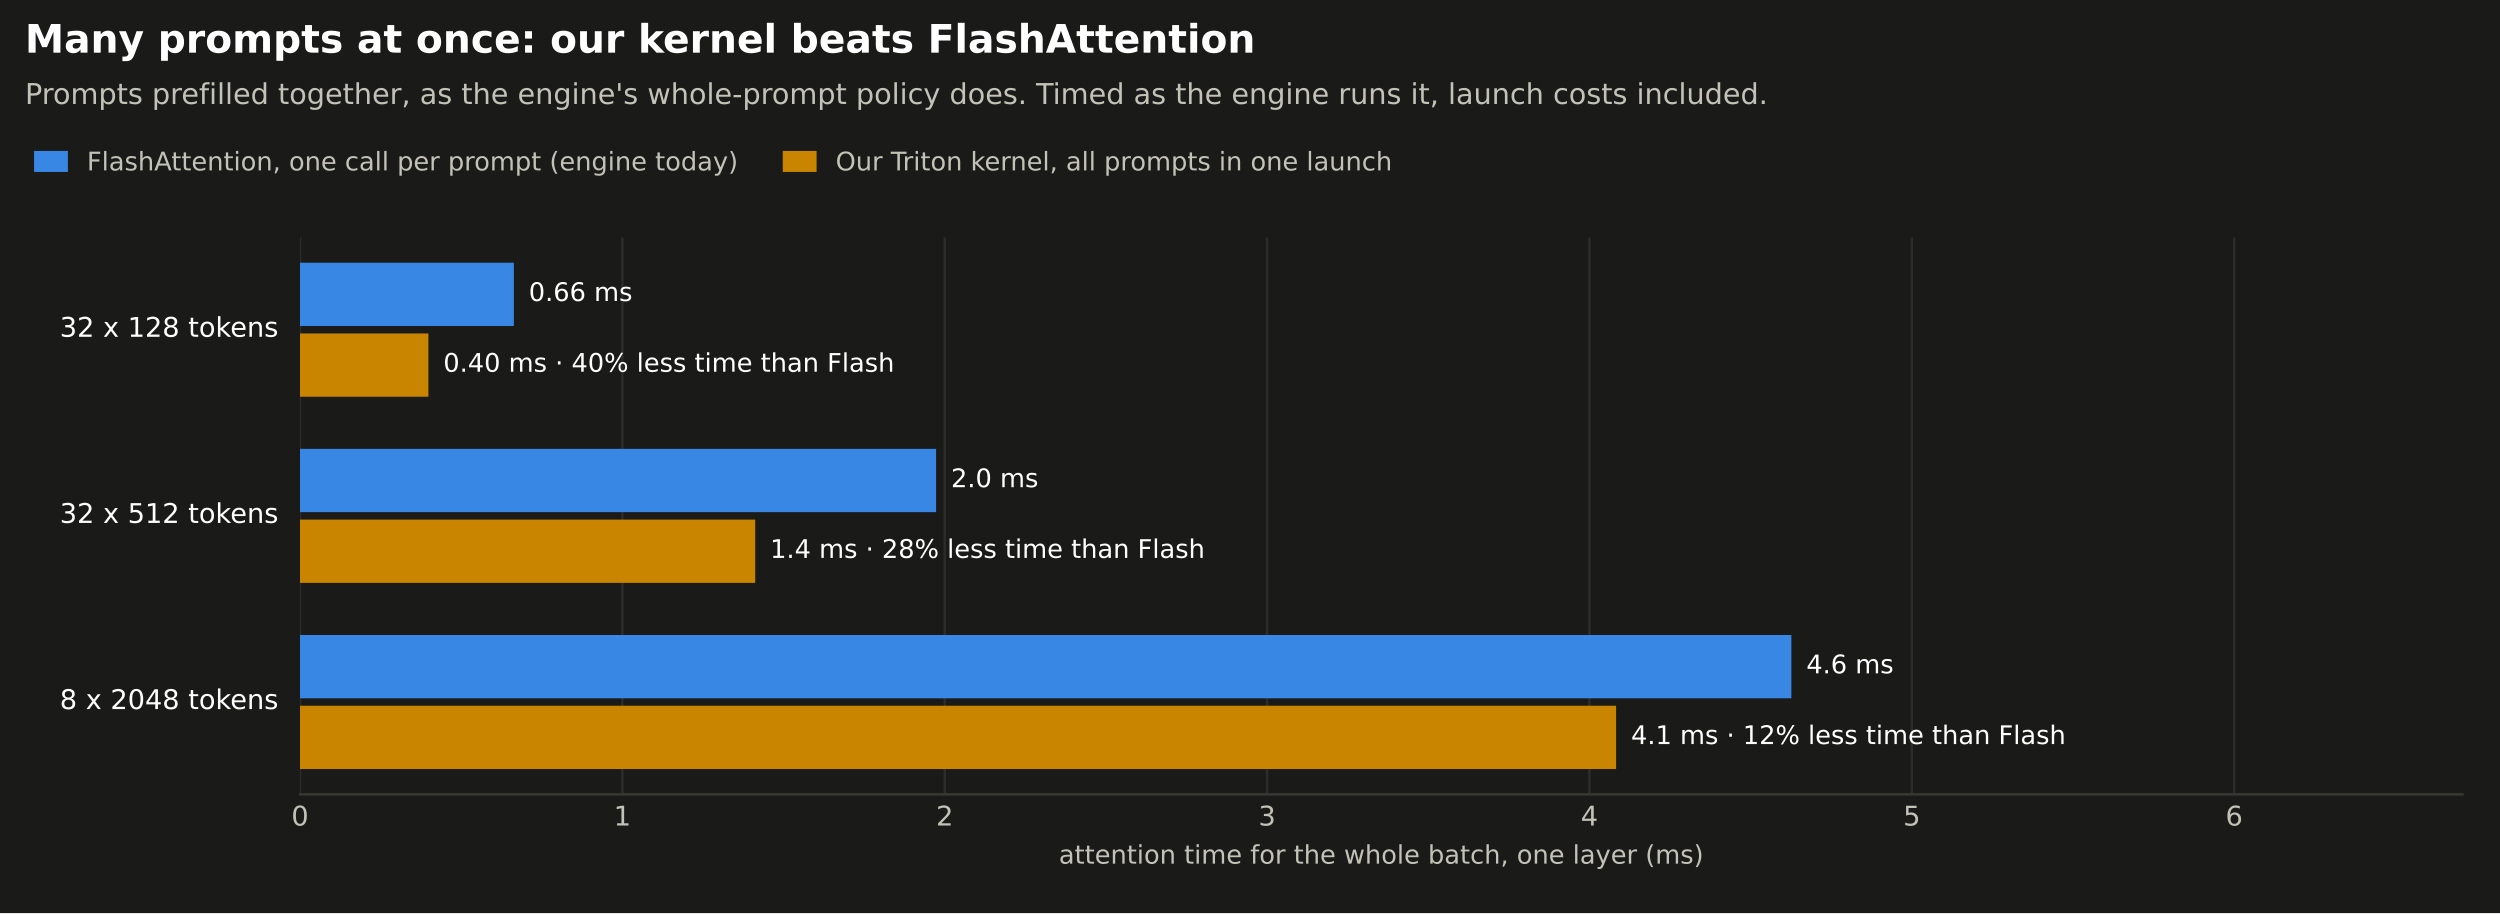
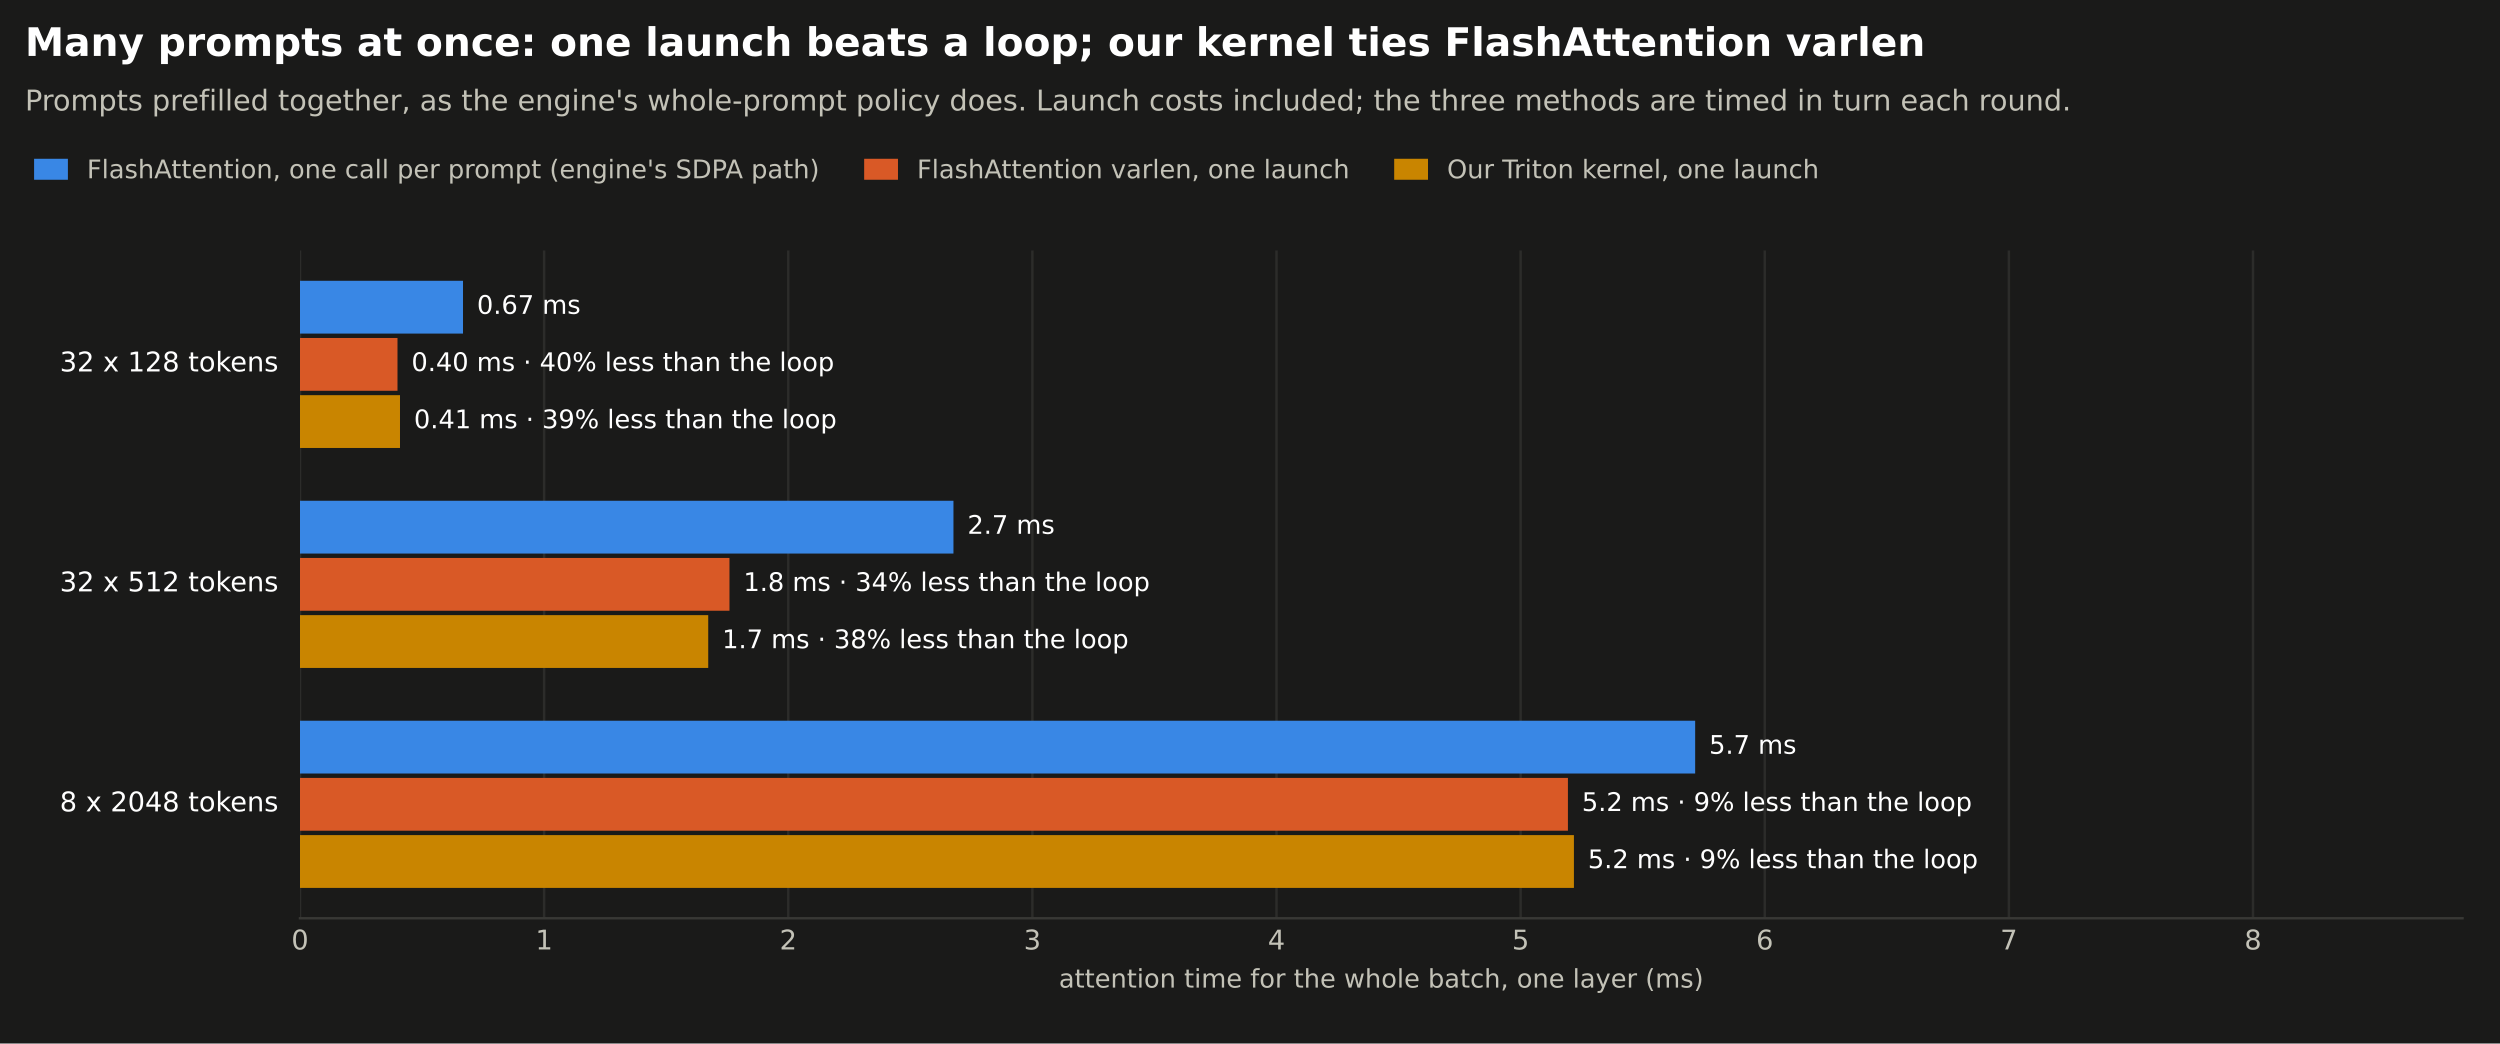
- <svg xmlns="http://www.w3.org/2000/svg" width="828pt" height="302.4pt" viewBox="0 0 828 302.4" version="1.1">
+ <svg xmlns="http://www.w3.org/2000/svg" width="828pt" height="345.6pt" viewBox="0 0 828 345.6" version="1.1">
  <defs>
    <style type="text/css">*{stroke-linejoin: round; stroke-linecap: butt}</style>
  </defs>
  <g id="figure_1">
    <g id="patch_1">
-       <path d="M 0 302.4  L 828 302.4  L 828 0  L 0 0  z " style="fill: #1a1a19" />
+       <path d="M 0 345.6  L 828 345.6  L 828 0  L 0 0  z " style="fill: #1a1a19" />
    </g>
    <g id="axes_1">
      <g id="patch_2">
-         <path d="M 99.36 263.088  L 815.58 263.088  L 815.58 78.624  L 99.36 78.624  z " style="fill: #1a1a19" />
+         <path d="M 99.36 304.128  L 815.58 304.128  L 815.58 82.944  L 99.36 82.944  z " style="fill: #1a1a19" />
      </g>
      <g id="matplotlib.axis_1">
        <g id="xtick_1">
          <g id="line2d_1">
-             <path d="M 99.36 263.088  L 99.36 78.624  " clip-path="url(#p52e15fda43)" style="fill: none; stroke: #2c2c2a; stroke-width: 0.8; stroke-linecap: square" />
+             <path d="M 99.36 304.128  L 99.36 82.944  " clip-path="url(#p86e5286f1e)" style="fill: none; stroke: #2c2c2a; stroke-width: 0.8; stroke-linecap: square" />
          </g>
          <g id="line2d_2" />
          <g id="text_1">
-             <text style="font-size: 9px; font-family: 'system-ui', '-apple-system', 'Segoe UI', 'DejaVu Sans', 'Bitstream Vera Sans', 'Computer Modern Sans Serif', 'Lucida Grande', 'Verdana', 'Geneva', 'Lucid', 'Arial', 'Helvetica', 'Avant Garde', sans-serif; text-anchor: middle; fill: #c3c2b7" x="99.36" y="273.426" transform="rotate(-0 99.36 273.4259)">0</text>
+             <text style="font-size: 9px; font-family: 'system-ui', '-apple-system', 'Segoe UI', 'DejaVu Sans', 'Bitstream Vera Sans', 'Computer Modern Sans Serif', 'Lucida Grande', 'Verdana', 'Geneva', 'Lucid', 'Arial', 'Helvetica', 'Avant Garde', sans-serif; text-anchor: middle; fill: #c3c2b7" x="99.36" y="314.466" transform="rotate(-0 99.36 314.4659)">0</text>
          </g>
        </g>
        <g id="xtick_2">
          <g id="line2d_3">
-             <path d="M 206.126 263.088  L 206.126 78.624  " clip-path="url(#p52e15fda43)" style="fill: none; stroke: #2c2c2a; stroke-width: 0.8; stroke-linecap: square" />
+             <path d="M 180.214 304.128  L 180.214 82.944  " clip-path="url(#p86e5286f1e)" style="fill: none; stroke: #2c2c2a; stroke-width: 0.8; stroke-linecap: square" />
          </g>
          <g id="line2d_4" />
          <g id="text_2">
-             <text style="font-size: 9px; font-family: 'system-ui', '-apple-system', 'Segoe UI', 'DejaVu Sans', 'Bitstream Vera Sans', 'Computer Modern Sans Serif', 'Lucida Grande', 'Verdana', 'Geneva', 'Lucid', 'Arial', 'Helvetica', 'Avant Garde', sans-serif; text-anchor: middle; fill: #c3c2b7" x="206.126" y="273.426" transform="rotate(-0 206.1258 273.4259)">1</text>
+             <text style="font-size: 9px; font-family: 'system-ui', '-apple-system', 'Segoe UI', 'DejaVu Sans', 'Bitstream Vera Sans', 'Computer Modern Sans Serif', 'Lucida Grande', 'Verdana', 'Geneva', 'Lucid', 'Arial', 'Helvetica', 'Avant Garde', sans-serif; text-anchor: middle; fill: #c3c2b7" x="180.214" y="314.466" transform="rotate(-0 180.2142 314.4659)">1</text>
          </g>
        </g>
        <g id="xtick_3">
          <g id="line2d_5">
-             <path d="M 312.892 263.088  L 312.892 78.624  " clip-path="url(#p52e15fda43)" style="fill: none; stroke: #2c2c2a; stroke-width: 0.8; stroke-linecap: square" />
+             <path d="M 261.068 304.128  L 261.068 82.944  " clip-path="url(#p86e5286f1e)" style="fill: none; stroke: #2c2c2a; stroke-width: 0.8; stroke-linecap: square" />
          </g>
          <g id="line2d_6" />
          <g id="text_3">
-             <text style="font-size: 9px; font-family: 'system-ui', '-apple-system', 'Segoe UI', 'DejaVu Sans', 'Bitstream Vera Sans', 'Computer Modern Sans Serif', 'Lucida Grande', 'Verdana', 'Geneva', 'Lucid', 'Arial', 'Helvetica', 'Avant Garde', sans-serif; text-anchor: middle; fill: #c3c2b7" x="312.892" y="273.426" transform="rotate(-0 312.8917 273.4259)">2</text>
+             <text style="font-size: 9px; font-family: 'system-ui', '-apple-system', 'Segoe UI', 'DejaVu Sans', 'Bitstream Vera Sans', 'Computer Modern Sans Serif', 'Lucida Grande', 'Verdana', 'Geneva', 'Lucid', 'Arial', 'Helvetica', 'Avant Garde', sans-serif; text-anchor: middle; fill: #c3c2b7" x="261.068" y="314.466" transform="rotate(-0 261.0685 314.4659)">2</text>
          </g>
        </g>
        <g id="xtick_4">
          <g id="line2d_7">
-             <path d="M 419.657 263.088  L 419.657 78.624  " clip-path="url(#p52e15fda43)" style="fill: none; stroke: #2c2c2a; stroke-width: 0.8; stroke-linecap: square" />
+             <path d="M 341.923 304.128  L 341.923 82.944  " clip-path="url(#p86e5286f1e)" style="fill: none; stroke: #2c2c2a; stroke-width: 0.8; stroke-linecap: square" />
          </g>
          <g id="line2d_8" />
          <g id="text_4">
-             <text style="font-size: 9px; font-family: 'system-ui', '-apple-system', 'Segoe UI', 'DejaVu Sans', 'Bitstream Vera Sans', 'Computer Modern Sans Serif', 'Lucida Grande', 'Verdana', 'Geneva', 'Lucid', 'Arial', 'Helvetica', 'Avant Garde', sans-serif; text-anchor: middle; fill: #c3c2b7" x="419.657" y="273.426" transform="rotate(-0 419.6575 273.4259)">3</text>
+             <text style="font-size: 9px; font-family: 'system-ui', '-apple-system', 'Segoe UI', 'DejaVu Sans', 'Bitstream Vera Sans', 'Computer Modern Sans Serif', 'Lucida Grande', 'Verdana', 'Geneva', 'Lucid', 'Arial', 'Helvetica', 'Avant Garde', sans-serif; text-anchor: middle; fill: #c3c2b7" x="341.923" y="314.466" transform="rotate(-0 341.9227 314.4659)">3</text>
          </g>
        </g>
        <g id="xtick_5">
          <g id="line2d_9">
-             <path d="M 526.423 263.088  L 526.423 78.624  " clip-path="url(#p52e15fda43)" style="fill: none; stroke: #2c2c2a; stroke-width: 0.8; stroke-linecap: square" />
+             <path d="M 422.777 304.128  L 422.777 82.944  " clip-path="url(#p86e5286f1e)" style="fill: none; stroke: #2c2c2a; stroke-width: 0.8; stroke-linecap: square" />
          </g>
          <g id="line2d_10" />
          <g id="text_5">
-             <text style="font-size: 9px; font-family: 'system-ui', '-apple-system', 'Segoe UI', 'DejaVu Sans', 'Bitstream Vera Sans', 'Computer Modern Sans Serif', 'Lucida Grande', 'Verdana', 'Geneva', 'Lucid', 'Arial', 'Helvetica', 'Avant Garde', sans-serif; text-anchor: middle; fill: #c3c2b7" x="526.423" y="273.426" transform="rotate(-0 526.4233 273.4259)">4</text>
+             <text style="font-size: 9px; font-family: 'system-ui', '-apple-system', 'Segoe UI', 'DejaVu Sans', 'Bitstream Vera Sans', 'Computer Modern Sans Serif', 'Lucida Grande', 'Verdana', 'Geneva', 'Lucid', 'Arial', 'Helvetica', 'Avant Garde', sans-serif; text-anchor: middle; fill: #c3c2b7" x="422.777" y="314.466" transform="rotate(-0 422.7769 314.4659)">4</text>
          </g>
        </g>
        <g id="xtick_6">
          <g id="line2d_11">
-             <path d="M 633.189 263.088  L 633.189 78.624  " clip-path="url(#p52e15fda43)" style="fill: none; stroke: #2c2c2a; stroke-width: 0.8; stroke-linecap: square" />
+             <path d="M 503.631 304.128  L 503.631 82.944  " clip-path="url(#p86e5286f1e)" style="fill: none; stroke: #2c2c2a; stroke-width: 0.8; stroke-linecap: square" />
          </g>
          <g id="line2d_12" />
          <g id="text_6">
-             <text style="font-size: 9px; font-family: 'system-ui', '-apple-system', 'Segoe UI', 'DejaVu Sans', 'Bitstream Vera Sans', 'Computer Modern Sans Serif', 'Lucida Grande', 'Verdana', 'Geneva', 'Lucid', 'Arial', 'Helvetica', 'Avant Garde', sans-serif; text-anchor: middle; fill: #c3c2b7" x="633.189" y="273.426" transform="rotate(-0 633.1891 273.4259)">5</text>
+             <text style="font-size: 9px; font-family: 'system-ui', '-apple-system', 'Segoe UI', 'DejaVu Sans', 'Bitstream Vera Sans', 'Computer Modern Sans Serif', 'Lucida Grande', 'Verdana', 'Geneva', 'Lucid', 'Arial', 'Helvetica', 'Avant Garde', sans-serif; text-anchor: middle; fill: #c3c2b7" x="503.631" y="314.466" transform="rotate(-0 503.6312 314.4659)">5</text>
          </g>
        </g>
        <g id="xtick_7">
          <g id="line2d_13">
-             <path d="M 739.955 263.088  L 739.955 78.624  " clip-path="url(#p52e15fda43)" style="fill: none; stroke: #2c2c2a; stroke-width: 0.8; stroke-linecap: square" />
+             <path d="M 584.485 304.128  L 584.485 82.944  " clip-path="url(#p86e5286f1e)" style="fill: none; stroke: #2c2c2a; stroke-width: 0.8; stroke-linecap: square" />
          </g>
          <g id="line2d_14" />
          <g id="text_7">
-             <text style="font-size: 9px; font-family: 'system-ui', '-apple-system', 'Segoe UI', 'DejaVu Sans', 'Bitstream Vera Sans', 'Computer Modern Sans Serif', 'Lucida Grande', 'Verdana', 'Geneva', 'Lucid', 'Arial', 'Helvetica', 'Avant Garde', sans-serif; text-anchor: middle; fill: #c3c2b7" x="739.955" y="273.426" transform="rotate(-0 739.955 273.4259)">6</text>
+             <text style="font-size: 9px; font-family: 'system-ui', '-apple-system', 'Segoe UI', 'DejaVu Sans', 'Bitstream Vera Sans', 'Computer Modern Sans Serif', 'Lucida Grande', 'Verdana', 'Geneva', 'Lucid', 'Arial', 'Helvetica', 'Avant Garde', sans-serif; text-anchor: middle; fill: #c3c2b7" x="584.485" y="314.466" transform="rotate(-0 584.4854 314.4659)">6</text>
          </g>
        </g>
-         <g id="text_8">
-           <text style="font-size: 8.5px; font-family: 'system-ui', '-apple-system', 'Segoe UI', 'DejaVu Sans', 'Bitstream Vera Sans', 'Computer Modern Sans Serif', 'Lucida Grande', 'Verdana', 'Geneva', 'Lucid', 'Arial', 'Helvetica', 'Avant Garde', sans-serif; text-anchor: middle; fill: #c3c2b7" x="457.47" y="286.047" transform="rotate(-0 457.47 286.0467)">attention time for the whole batch, one layer (ms)</text>
+         <g id="xtick_8">
+           <g id="line2d_15">
+             <path d="M 665.34 304.128  L 665.34 82.944  " clip-path="url(#p86e5286f1e)" style="fill: none; stroke: #2c2c2a; stroke-width: 0.8; stroke-linecap: square" />
+           </g>
+           <g id="line2d_16" />
+           <g id="text_8">
+             <text style="font-size: 9px; font-family: 'system-ui', '-apple-system', 'Segoe UI', 'DejaVu Sans', 'Bitstream Vera Sans', 'Computer Modern Sans Serif', 'Lucida Grande', 'Verdana', 'Geneva', 'Lucid', 'Arial', 'Helvetica', 'Avant Garde', sans-serif; text-anchor: middle; fill: #c3c2b7" x="665.34" y="314.466" transform="rotate(-0 665.3396 314.4659)">7</text>
+           </g>
+         </g>
+         <g id="xtick_9">
+           <g id="line2d_17">
+             <path d="M 746.194 304.128  L 746.194 82.944  " clip-path="url(#p86e5286f1e)" style="fill: none; stroke: #2c2c2a; stroke-width: 0.8; stroke-linecap: square" />
+           </g>
+           <g id="line2d_18" />
+           <g id="text_9">
+             <text style="font-size: 9px; font-family: 'system-ui', '-apple-system', 'Segoe UI', 'DejaVu Sans', 'Bitstream Vera Sans', 'Computer Modern Sans Serif', 'Lucida Grande', 'Verdana', 'Geneva', 'Lucid', 'Arial', 'Helvetica', 'Avant Garde', sans-serif; text-anchor: middle; fill: #c3c2b7" x="746.194" y="314.466" transform="rotate(-0 746.1939 314.4659)">8</text>
+           </g>
+         </g>
+         <g id="text_10">
+           <text style="font-size: 8.5px; font-family: 'system-ui', '-apple-system', 'Segoe UI', 'DejaVu Sans', 'Bitstream Vera Sans', 'Computer Modern Sans Serif', 'Lucida Grande', 'Verdana', 'Geneva', 'Lucid', 'Arial', 'Helvetica', 'Avant Garde', sans-serif; text-anchor: middle; fill: #c3c2b7" x="457.47" y="327.087" transform="rotate(-0 457.47 327.0867)">attention time for the whole batch, one layer (ms)</text>
        </g>
      </g>
      <g id="matplotlib.axis_2" />
      <g id="patch_3">
-         <path d="M 99.36 263.088  L 815.58 263.088  " style="fill: none; stroke: #383835; stroke-width: 0.8; stroke-linejoin: miter; stroke-linecap: square" />
+         <path d="M 99.36 304.128  L 815.58 304.128  " style="fill: none; stroke: #383835; stroke-width: 0.8; stroke-linejoin: miter; stroke-linecap: square" />
      </g>
      <g id="patch_4">
-         <path d="M 99.36 231.275  L 593.305 231.275  L 593.305 210.314  L 99.36 210.314  z " clip-path="url(#p52e15fda43)" style="fill: #3987e5" />
+         <path d="M 99.36 256.19  L 561.437 256.19  L 561.437 238.705  L 99.36 238.705  z " clip-path="url(#p86e5286f1e)" style="fill: #3987e5" />
      </g>
-       <g id="text_9">
-         <text style="font-size: 8.5px; font-family: 'system-ui', '-apple-system', 'Segoe UI', 'DejaVu Sans', 'Bitstream Vera Sans', 'Computer Modern Sans Serif', 'Lucida Grande', 'Verdana', 'Geneva', 'Lucid', 'Arial', 'Helvetica', 'Avant Garde', sans-serif; text-anchor: start; fill: #ffffff" x="598.244" y="223.002" transform="rotate(-0 598.2443 223.0025)">4.6 ms</text>
+       <g id="text_11">
+         <text style="font-size: 8.5px; font-family: 'system-ui', '-apple-system', 'Segoe UI', 'DejaVu Sans', 'Bitstream Vera Sans', 'Computer Modern Sans Serif', 'Lucida Grande', 'Verdana', 'Geneva', 'Lucid', 'Arial', 'Helvetica', 'Avant Garde', sans-serif; text-anchor: start; fill: #ffffff" x="566.058" y="249.656" transform="rotate(-0 566.0582 249.6558)">5.7 ms</text>
      </g>
      <g id="patch_5">
-         <path d="M 99.36 254.703  L 535.252 254.703  L 535.252 233.741  L 99.36 233.741  z " clip-path="url(#p52e15fda43)" style="fill: #c98500" />
+         <path d="M 99.36 275.132  L 519.295 275.132  L 519.295 257.647  L 99.36 257.647  z " clip-path="url(#p86e5286f1e)" style="fill: #d95926" />
      </g>
-       <g id="text_10">
-         <text style="font-size: 8.5px; font-family: 'system-ui', '-apple-system', 'Segoe UI', 'DejaVu Sans', 'Bitstream Vera Sans', 'Computer Modern Sans Serif', 'Lucida Grande', 'Verdana', 'Geneva', 'Lucid', 'Arial', 'Helvetica', 'Avant Garde', sans-serif; text-anchor: start; fill: #ffffff" x="540.191" y="246.431" transform="rotate(-0 540.191 246.4307)">4.1 ms  ·  12% less time than Flash</text>
-       </g>
-       <g id="text_11">
-         <text style="font-size: 9px; font-family: 'system-ui', '-apple-system', 'Segoe UI', 'DejaVu Sans', 'Bitstream Vera Sans', 'Computer Modern Sans Serif', 'Lucida Grande', 'Verdana', 'Geneva', 'Lucid', 'Arial', 'Helvetica', 'Avant Garde', sans-serif; text-anchor: end; fill: #ffffff" x="92.198" y="234.847" transform="rotate(-0 92.1978 234.8466)">8 x 2048 tokens</text>
+       <g id="text_12">
+         <text style="font-size: 8.5px; font-family: 'system-ui', '-apple-system', 'Segoe UI', 'DejaVu Sans', 'Bitstream Vera Sans', 'Computer Modern Sans Serif', 'Lucida Grande', 'Verdana', 'Geneva', 'Lucid', 'Arial', 'Helvetica', 'Avant Garde', sans-serif; text-anchor: start; fill: #ffffff" x="523.916" y="268.598" transform="rotate(-0 523.9157 268.5981)">5.2 ms  ·  9% less than the loop</text>
      </g>
      <g id="patch_6">
-         <path d="M 99.36 169.623  L 310.035 169.623  L 310.035 148.661  L 99.36 148.661  z " clip-path="url(#p52e15fda43)" style="fill: #3987e5" />
+         <path d="M 99.36 294.074  L 521.282 294.074  L 521.282 276.589  L 99.36 276.589  z " clip-path="url(#p86e5286f1e)" style="fill: #c98500" />
      </g>
-       <g id="text_12">
-         <text style="font-size: 8.5px; font-family: 'system-ui', '-apple-system', 'Segoe UI', 'DejaVu Sans', 'Bitstream Vera Sans', 'Computer Modern Sans Serif', 'Lucida Grande', 'Verdana', 'Geneva', 'Lucid', 'Arial', 'Helvetica', 'Avant Garde', sans-serif; text-anchor: start; fill: #ffffff" x="314.975" y="161.35" transform="rotate(-0 314.9749 161.3501)">2.0 ms</text>
+       <g id="text_13">
+         <text style="font-size: 8.5px; font-family: 'system-ui', '-apple-system', 'Segoe UI', 'DejaVu Sans', 'Bitstream Vera Sans', 'Computer Modern Sans Serif', 'Lucida Grande', 'Verdana', 'Geneva', 'Lucid', 'Arial', 'Helvetica', 'Avant Garde', sans-serif; text-anchor: start; fill: #ffffff" x="525.903" y="287.54" transform="rotate(-0 525.9028 287.5401)">5.2 ms  ·  9% less than the loop</text>
+       </g>
+       <g id="text_14">
+         <text style="font-size: 9px; font-family: 'system-ui', '-apple-system', 'Segoe UI', 'DejaVu Sans', 'Bitstream Vera Sans', 'Computer Modern Sans Serif', 'Lucida Grande', 'Verdana', 'Geneva', 'Lucid', 'Arial', 'Helvetica', 'Avant Garde', sans-serif; text-anchor: end; fill: #ffffff" x="92.198" y="268.728" transform="rotate(-0 92.1978 268.728)">8 x 2048 tokens</text>
      </g>
      <g id="patch_7">
-         <path d="M 99.36 193.051  L 250.124 193.051  L 250.124 172.089  L 99.36 172.089  z " clip-path="url(#p52e15fda43)" style="fill: #c98500" />
+         <path d="M 99.36 183.336  L 315.785 183.336  L 315.785 165.852  L 99.36 165.852  z " clip-path="url(#p86e5286f1e)" style="fill: #3987e5" />
      </g>
-       <g id="text_13">
-         <text style="font-size: 8.5px; font-family: 'system-ui', '-apple-system', 'Segoe UI', 'DejaVu Sans', 'Bitstream Vera Sans', 'Computer Modern Sans Serif', 'Lucida Grande', 'Verdana', 'Geneva', 'Lucid', 'Arial', 'Helvetica', 'Avant Garde', sans-serif; text-anchor: start; fill: #ffffff" x="255.063" y="184.778" transform="rotate(-0 255.063 184.7783)">1.4 ms  ·  28% less time than Flash</text>
-       </g>
-       <g id="text_14">
-         <text style="font-size: 9px; font-family: 'system-ui', '-apple-system', 'Segoe UI', 'DejaVu Sans', 'Bitstream Vera Sans', 'Computer Modern Sans Serif', 'Lucida Grande', 'Verdana', 'Geneva', 'Lucid', 'Arial', 'Helvetica', 'Avant Garde', sans-serif; text-anchor: end; fill: #ffffff" x="92.198" y="173.194" transform="rotate(-0 92.1978 173.1942)">32 x 512 tokens</text>
+       <g id="text_15">
+         <text style="font-size: 8.5px; font-family: 'system-ui', '-apple-system', 'Segoe UI', 'DejaVu Sans', 'Bitstream Vera Sans', 'Computer Modern Sans Serif', 'Lucida Grande', 'Verdana', 'Geneva', 'Lucid', 'Arial', 'Helvetica', 'Avant Garde', sans-serif; text-anchor: start; fill: #ffffff" x="320.406" y="176.802" transform="rotate(-0 320.4062 176.802)">2.7 ms</text>
      </g>
      <g id="patch_8">
-         <path d="M 99.36 107.971  L 170.191 107.971  L 170.191 87.009  L 99.36 87.009  z " clip-path="url(#p52e15fda43)" style="fill: #3987e5" />
+         <path d="M 99.36 202.278  L 241.601 202.278  L 241.601 184.794  L 99.36 184.794  z " clip-path="url(#p86e5286f1e)" style="fill: #d95926" />
      </g>
-       <g id="text_15">
-         <text style="font-size: 8.5px; font-family: 'system-ui', '-apple-system', 'Segoe UI', 'DejaVu Sans', 'Bitstream Vera Sans', 'Computer Modern Sans Serif', 'Lucida Grande', 'Verdana', 'Geneva', 'Lucid', 'Arial', 'Helvetica', 'Avant Garde', sans-serif; text-anchor: start; fill: #ffffff" x="175.13" y="99.698" transform="rotate(-0 175.1305 99.69764)">0.66 ms</text>
+       <g id="text_16">
+         <text style="font-size: 8.5px; font-family: 'system-ui', '-apple-system', 'Segoe UI', 'DejaVu Sans', 'Bitstream Vera Sans', 'Computer Modern Sans Serif', 'Lucida Grande', 'Verdana', 'Geneva', 'Lucid', 'Arial', 'Helvetica', 'Avant Garde', sans-serif; text-anchor: start; fill: #ffffff" x="246.222" y="195.744" transform="rotate(-0 246.2221 195.7443)">1.8 ms  ·  34% less than the loop</text>
      </g>
      <g id="patch_9">
-         <path d="M 99.36 131.398  L 141.889 131.398  L 141.889 110.437  L 99.36 110.437  z " clip-path="url(#p52e15fda43)" style="fill: #c98500" />
-       </g>
-       <g id="text_16">
-         <text style="font-size: 8.5px; font-family: 'system-ui', '-apple-system', 'Segoe UI', 'DejaVu Sans', 'Bitstream Vera Sans', 'Computer Modern Sans Serif', 'Lucida Grande', 'Verdana', 'Geneva', 'Lucid', 'Arial', 'Helvetica', 'Avant Garde', sans-serif; text-anchor: start; fill: #ffffff" x="146.828" y="123.126" transform="rotate(-0 146.8281 123.1259)">0.40 ms  ·  40% less time than Flash</text>
+         <path d="M 99.36 221.22  L 234.564 221.22  L 234.564 203.736  L 99.36 203.736  z " clip-path="url(#p86e5286f1e)" style="fill: #c98500" />
      </g>
      <g id="text_17">
-         <text style="font-size: 9px; font-family: 'system-ui', '-apple-system', 'Segoe UI', 'DejaVu Sans', 'Bitstream Vera Sans', 'Computer Modern Sans Serif', 'Lucida Grande', 'Verdana', 'Geneva', 'Lucid', 'Arial', 'Helvetica', 'Avant Garde', sans-serif; text-anchor: end; fill: #ffffff" x="92.198" y="111.542" transform="rotate(-0 92.1978 111.5418)">32 x 128 tokens</text>
+         <text style="font-size: 8.5px; font-family: 'system-ui', '-apple-system', 'Segoe UI', 'DejaVu Sans', 'Bitstream Vera Sans', 'Computer Modern Sans Serif', 'Lucida Grande', 'Verdana', 'Geneva', 'Lucid', 'Arial', 'Helvetica', 'Avant Garde', sans-serif; text-anchor: start; fill: #ffffff" x="239.185" y="214.686" transform="rotate(-0 239.1846 214.6863)">1.7 ms  ·  38% less than the loop</text>
+       </g>
+       <g id="text_18">
+         <text style="font-size: 9px; font-family: 'system-ui', '-apple-system', 'Segoe UI', 'DejaVu Sans', 'Bitstream Vera Sans', 'Computer Modern Sans Serif', 'Lucida Grande', 'Verdana', 'Geneva', 'Lucid', 'Arial', 'Helvetica', 'Avant Garde', sans-serif; text-anchor: end; fill: #ffffff" x="92.198" y="195.874" transform="rotate(-0 92.1978 195.8742)">32 x 512 tokens</text>
+       </g>
+       <g id="patch_10">
+         <path d="M 99.36 110.483  L 153.347 110.483  L 153.347 92.998  L 99.36 92.998  z " clip-path="url(#p86e5286f1e)" style="fill: #3987e5" />
+       </g>
+       <g id="text_19">
+         <text style="font-size: 8.5px; font-family: 'system-ui', '-apple-system', 'Segoe UI', 'DejaVu Sans', 'Bitstream Vera Sans', 'Computer Modern Sans Serif', 'Lucida Grande', 'Verdana', 'Geneva', 'Lucid', 'Arial', 'Helvetica', 'Avant Garde', sans-serif; text-anchor: start; fill: #ffffff" x="157.968" y="103.948" transform="rotate(-0 157.9681 103.9483)">0.67 ms</text>
+       </g>
+       <g id="patch_11">
+         <path d="M 99.36 129.425  L 131.65 129.425  L 131.65 111.94  L 99.36 111.94  z " clip-path="url(#p86e5286f1e)" style="fill: #d95926" />
+       </g>
+       <g id="text_20">
+         <text style="font-size: 8.5px; font-family: 'system-ui', '-apple-system', 'Segoe UI', 'DejaVu Sans', 'Bitstream Vera Sans', 'Computer Modern Sans Serif', 'Lucida Grande', 'Verdana', 'Geneva', 'Lucid', 'Arial', 'Helvetica', 'Avant Garde', sans-serif; text-anchor: start; fill: #ffffff" x="136.271" y="122.891" transform="rotate(-0 136.2707 122.8906)">0.40 ms  ·  40% less than the loop</text>
+       </g>
+       <g id="patch_12">
+         <path d="M 99.36 148.367  L 132.478 148.367  L 132.478 130.882  L 99.36 130.882  z " clip-path="url(#p86e5286f1e)" style="fill: #c98500" />
+       </g>
+       <g id="text_21">
+         <text style="font-size: 8.5px; font-family: 'system-ui', '-apple-system', 'Segoe UI', 'DejaVu Sans', 'Bitstream Vera Sans', 'Computer Modern Sans Serif', 'Lucida Grande', 'Verdana', 'Geneva', 'Lucid', 'Arial', 'Helvetica', 'Avant Garde', sans-serif; text-anchor: start; fill: #ffffff" x="137.099" y="141.833" transform="rotate(-0 137.0987 141.8326)">0.41 ms  ·  39% less than the loop</text>
+       </g>
+       <g id="text_22">
+         <text style="font-size: 9px; font-family: 'system-ui', '-apple-system', 'Segoe UI', 'DejaVu Sans', 'Bitstream Vera Sans', 'Computer Modern Sans Serif', 'Lucida Grande', 'Verdana', 'Geneva', 'Lucid', 'Arial', 'Helvetica', 'Avant Garde', sans-serif; text-anchor: end; fill: #ffffff" x="92.198" y="123.02" transform="rotate(-0 92.1978 123.0205)">32 x 128 tokens</text>
      </g>
    </g>
-     <g id="text_18">
-       <text style="font-weight: 700; font-size: 13px; font-family: 'system-ui', '-apple-system', 'Segoe UI', 'DejaVu Sans', 'Bitstream Vera Sans', 'Computer Modern Sans Serif', 'Lucida Grande', 'Verdana', 'Geneva', 'Lucid', 'Arial', 'Helvetica', 'Avant Garde', sans-serif; text-anchor: start; fill: #ffffff" x="8.28" y="17.438" transform="rotate(-0 8.28 17.43797)">Many prompts at once: our kernel beats FlashAttention</text>
+     <g id="text_23">
+       <text style="font-weight: 700; font-size: 13px; font-family: 'system-ui', '-apple-system', 'Segoe UI', 'DejaVu Sans', 'Bitstream Vera Sans', 'Computer Modern Sans Serif', 'Lucida Grande', 'Verdana', 'Geneva', 'Lucid', 'Arial', 'Helvetica', 'Avant Garde', sans-serif; text-anchor: start; fill: #ffffff" x="8.28" y="18.518" transform="rotate(-0 8.28 18.51797)">Many prompts at once: one launch beats a loop; our kernel ties FlashAttention varlen</text>
    </g>
-     <g id="text_19">
-       <text style="font-size: 9.5px; font-family: 'system-ui', '-apple-system', 'Segoe UI', 'DejaVu Sans', 'Bitstream Vera Sans', 'Computer Modern Sans Serif', 'Lucida Grande', 'Verdana', 'Geneva', 'Lucid', 'Arial', 'Helvetica', 'Avant Garde', sans-serif; text-anchor: start; fill: #c3c2b7" x="8.28" y="34.435" transform="rotate(-0 8.28 34.43452)">Prompts prefilled together, as the engine's whole-prompt policy does. Timed as the engine runs it, launch costs included.</text>
+     <g id="text_24">
+       <text style="font-size: 9.5px; font-family: 'system-ui', '-apple-system', 'Segoe UI', 'DejaVu Sans', 'Bitstream Vera Sans', 'Computer Modern Sans Serif', 'Lucida Grande', 'Verdana', 'Geneva', 'Lucid', 'Arial', 'Helvetica', 'Avant Garde', sans-serif; text-anchor: start; fill: #c3c2b7" x="8.28" y="36.595" transform="rotate(-0 8.28 36.59452)">Prompts prefilled together, as the engine's whole-prompt policy does. Launch costs included; the three methods are timed in turn each round.</text>
    </g>
    <g id="legend_1">
-       <g id="patch_10">
-         <path d="M 11.79 56.445  L 21.99 56.445  L 21.99 50.495  L 11.79 50.495  z " style="fill: #3987e5; stroke: #3987e5; stroke-linejoin: miter" />
+       <g id="patch_13">
+         <path d="M 11.79 59.037  L 21.99 59.037  L 21.99 53.087  L 11.79 53.087  z " style="fill: #3987e5; stroke: #3987e5; stroke-linejoin: miter" />
      </g>
-       <g id="text_20">
-         <text style="font-size: 8.5px; font-family: 'system-ui', '-apple-system', 'Segoe UI', 'DejaVu Sans', 'Bitstream Vera Sans', 'Computer Modern Sans Serif', 'Lucida Grande', 'Verdana', 'Geneva', 'Lucid', 'Arial', 'Helvetica', 'Avant Garde', sans-serif; text-anchor: start; fill: #c3c2b7" x="28.79" y="56.445" transform="rotate(-0 28.79 56.44467)">FlashAttention, one call per prompt (engine today)</text>
+       <g id="text_25">
+         <text style="font-size: 8.5px; font-family: 'system-ui', '-apple-system', 'Segoe UI', 'DejaVu Sans', 'Bitstream Vera Sans', 'Computer Modern Sans Serif', 'Lucida Grande', 'Verdana', 'Geneva', 'Lucid', 'Arial', 'Helvetica', 'Avant Garde', sans-serif; text-anchor: start; fill: #c3c2b7" x="28.79" y="59.037" transform="rotate(-0 28.79 59.03667)">FlashAttention, one call per prompt (engine's SDPA path)</text>
      </g>
-       <g id="patch_11">
-         <path d="M 259.752 56.445  L 269.952 56.445  L 269.952 50.495  L 259.752 50.495  z " style="fill: #c98500; stroke: #c98500; stroke-linejoin: miter" />
+       <g id="patch_14">
+         <path d="M 286.711 59.037  L 296.911 59.037  L 296.911 53.087  L 286.711 53.087  z " style="fill: #d95926; stroke: #d95926; stroke-linejoin: miter" />
      </g>
-       <g id="text_21">
-         <text style="font-size: 8.5px; font-family: 'system-ui', '-apple-system', 'Segoe UI', 'DejaVu Sans', 'Bitstream Vera Sans', 'Computer Modern Sans Serif', 'Lucida Grande', 'Verdana', 'Geneva', 'Lucid', 'Arial', 'Helvetica', 'Avant Garde', sans-serif; text-anchor: start; fill: #c3c2b7" x="276.752" y="56.445" transform="rotate(-0 276.7523 56.44467)">Our Triton kernel, all prompts in one launch</text>
+       <g id="text_26">
+         <text style="font-size: 8.5px; font-family: 'system-ui', '-apple-system', 'Segoe UI', 'DejaVu Sans', 'Bitstream Vera Sans', 'Computer Modern Sans Serif', 'Lucida Grande', 'Verdana', 'Geneva', 'Lucid', 'Arial', 'Helvetica', 'Avant Garde', sans-serif; text-anchor: start; fill: #c3c2b7" x="303.711" y="59.037" transform="rotate(-0 303.7105 59.03667)">FlashAttention varlen, one launch</text>
+       </g>
+       <g id="patch_15">
+         <path d="M 462.254 59.037  L 472.454 59.037  L 472.454 53.087  L 462.254 53.087  z " style="fill: #c98500; stroke: #c98500; stroke-linejoin: miter" />
+       </g>
+       <g id="text_27">
+         <text style="font-size: 8.5px; font-family: 'system-ui', '-apple-system', 'Segoe UI', 'DejaVu Sans', 'Bitstream Vera Sans', 'Computer Modern Sans Serif', 'Lucida Grande', 'Verdana', 'Geneva', 'Lucid', 'Arial', 'Helvetica', 'Avant Garde', sans-serif; text-anchor: start; fill: #c3c2b7" x="479.254" y="59.037" transform="rotate(-0 479.2541 59.03667)">Our Triton kernel, one launch</text>
      </g>
    </g>
  </g>
  <defs>
-     <clipPath id="p52e15fda43">
-       <rect x="99.36" y="78.624" width="716.22" height="184.464" />
+     <clipPath id="p86e5286f1e">
+       <rect x="99.36" y="82.944" width="716.22" height="221.184" />
    </clipPath>
  </defs>
</svg>
